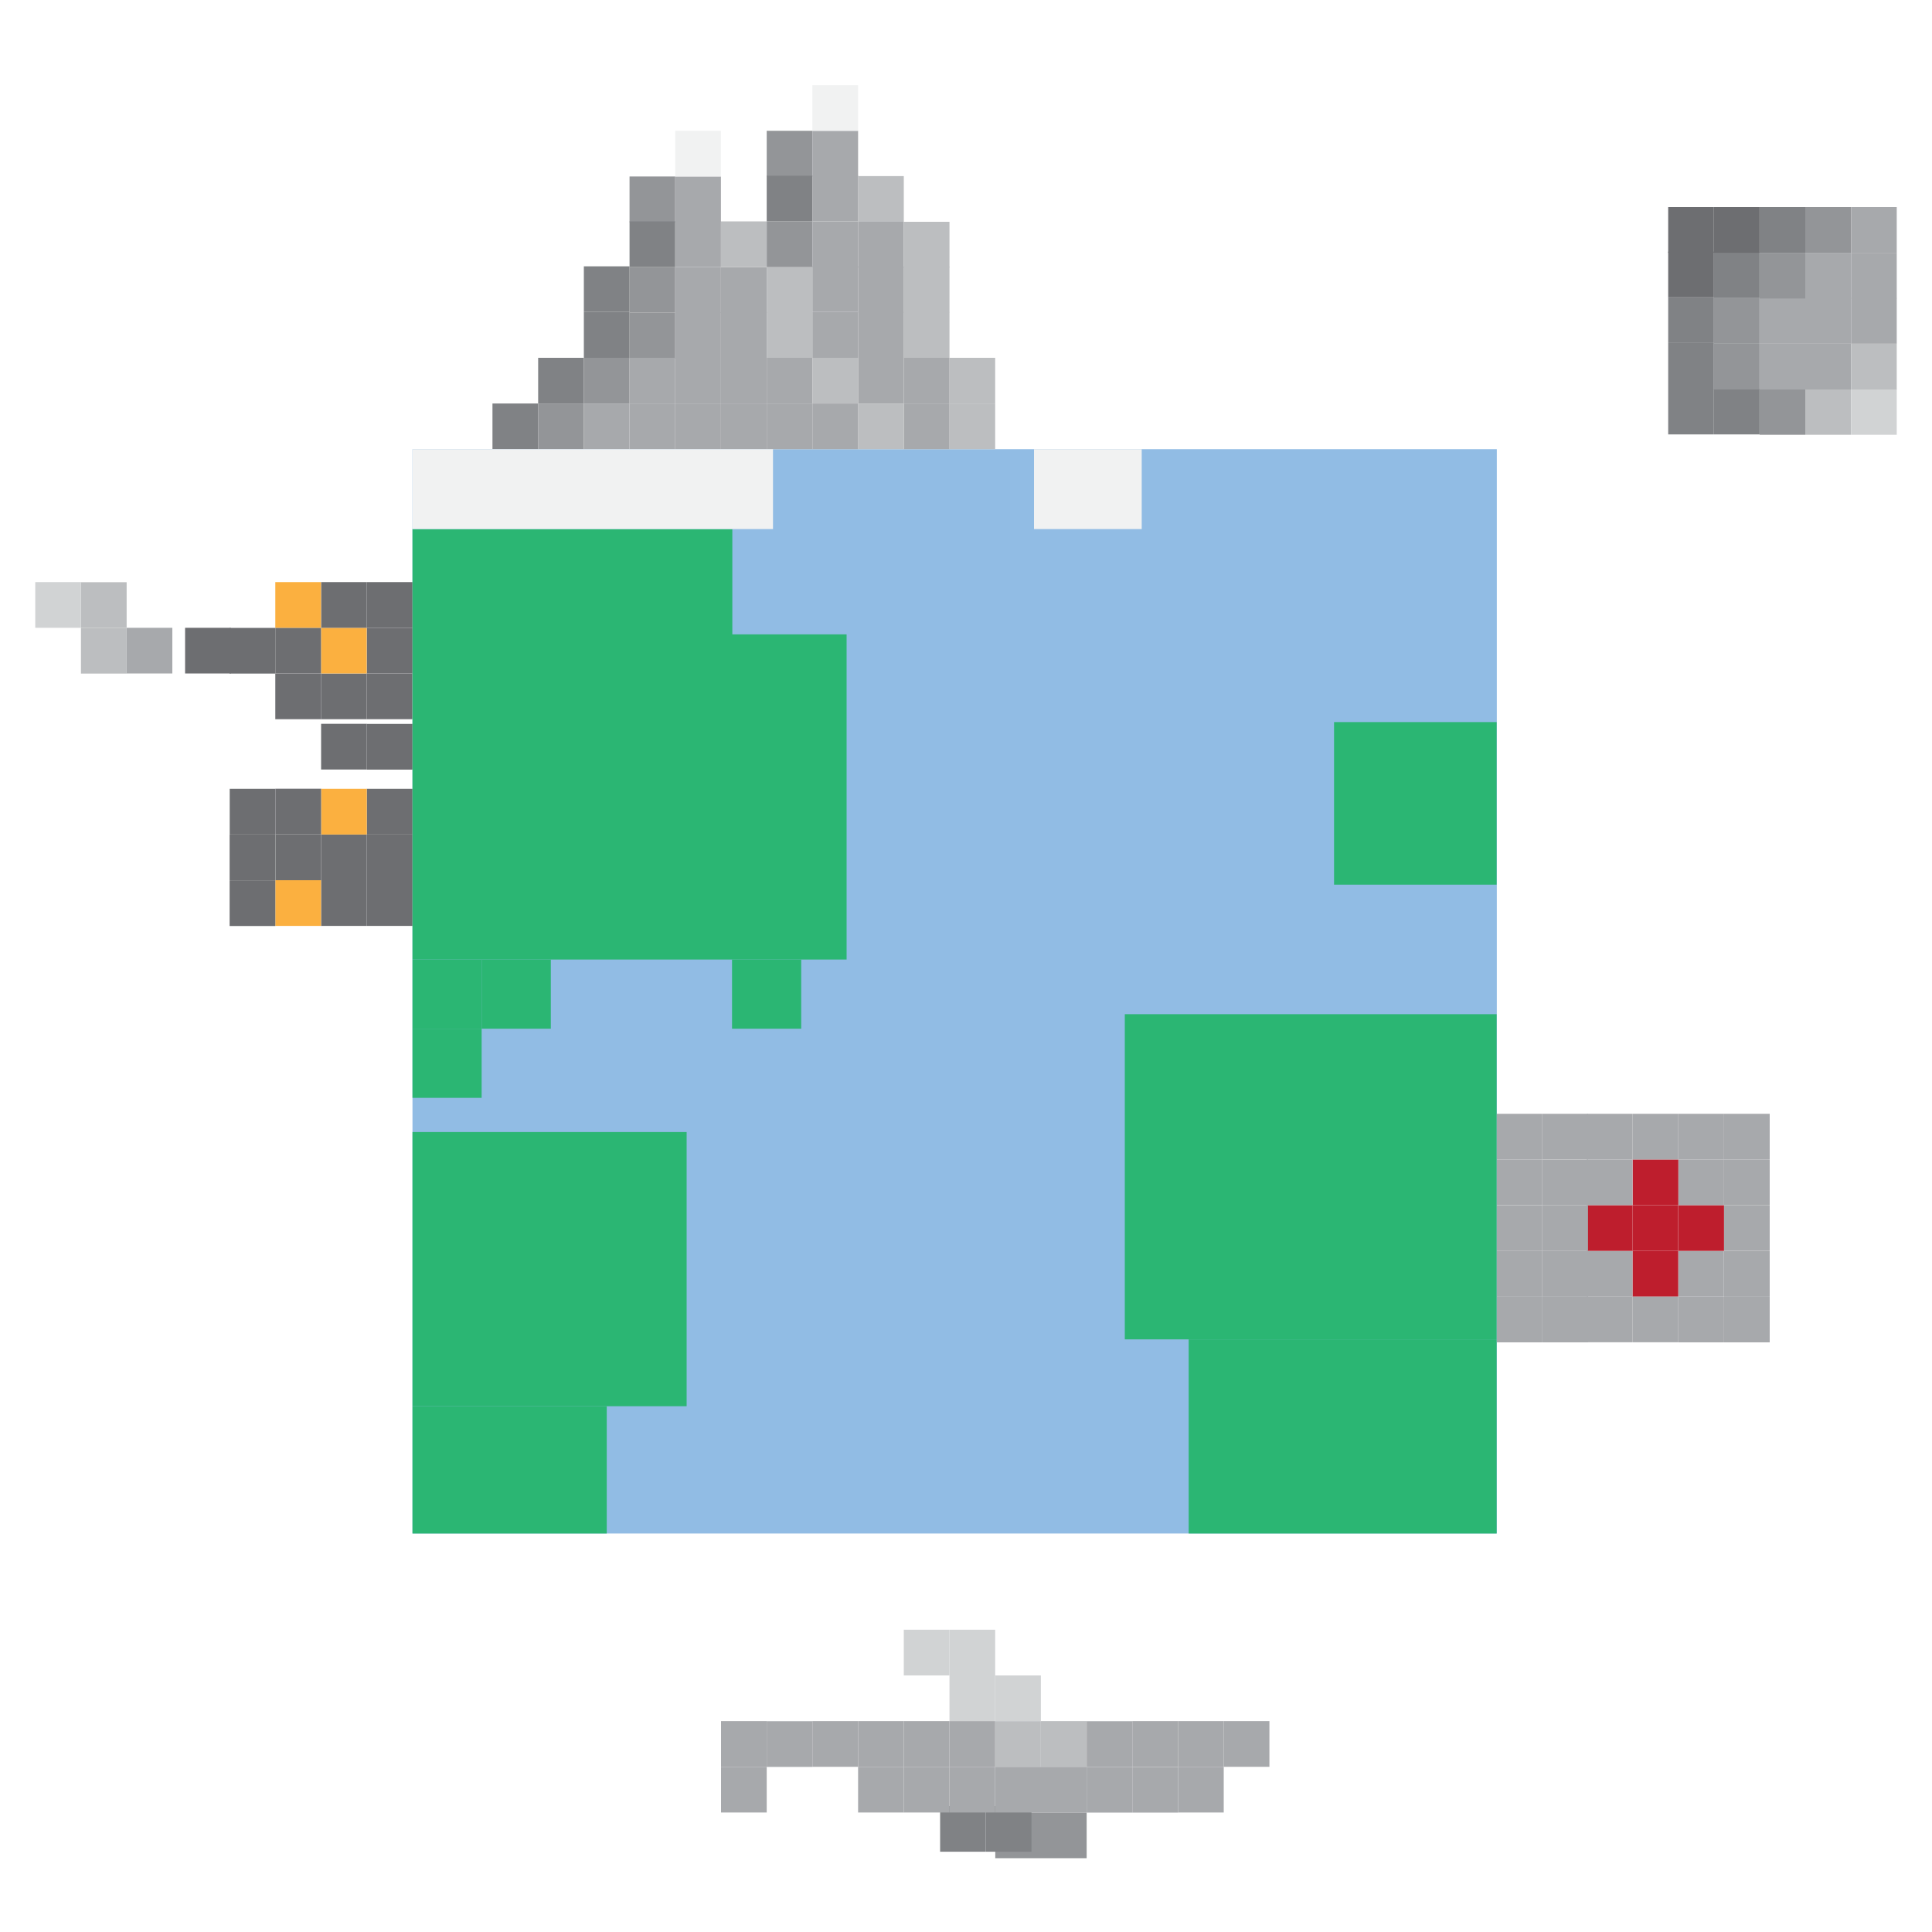
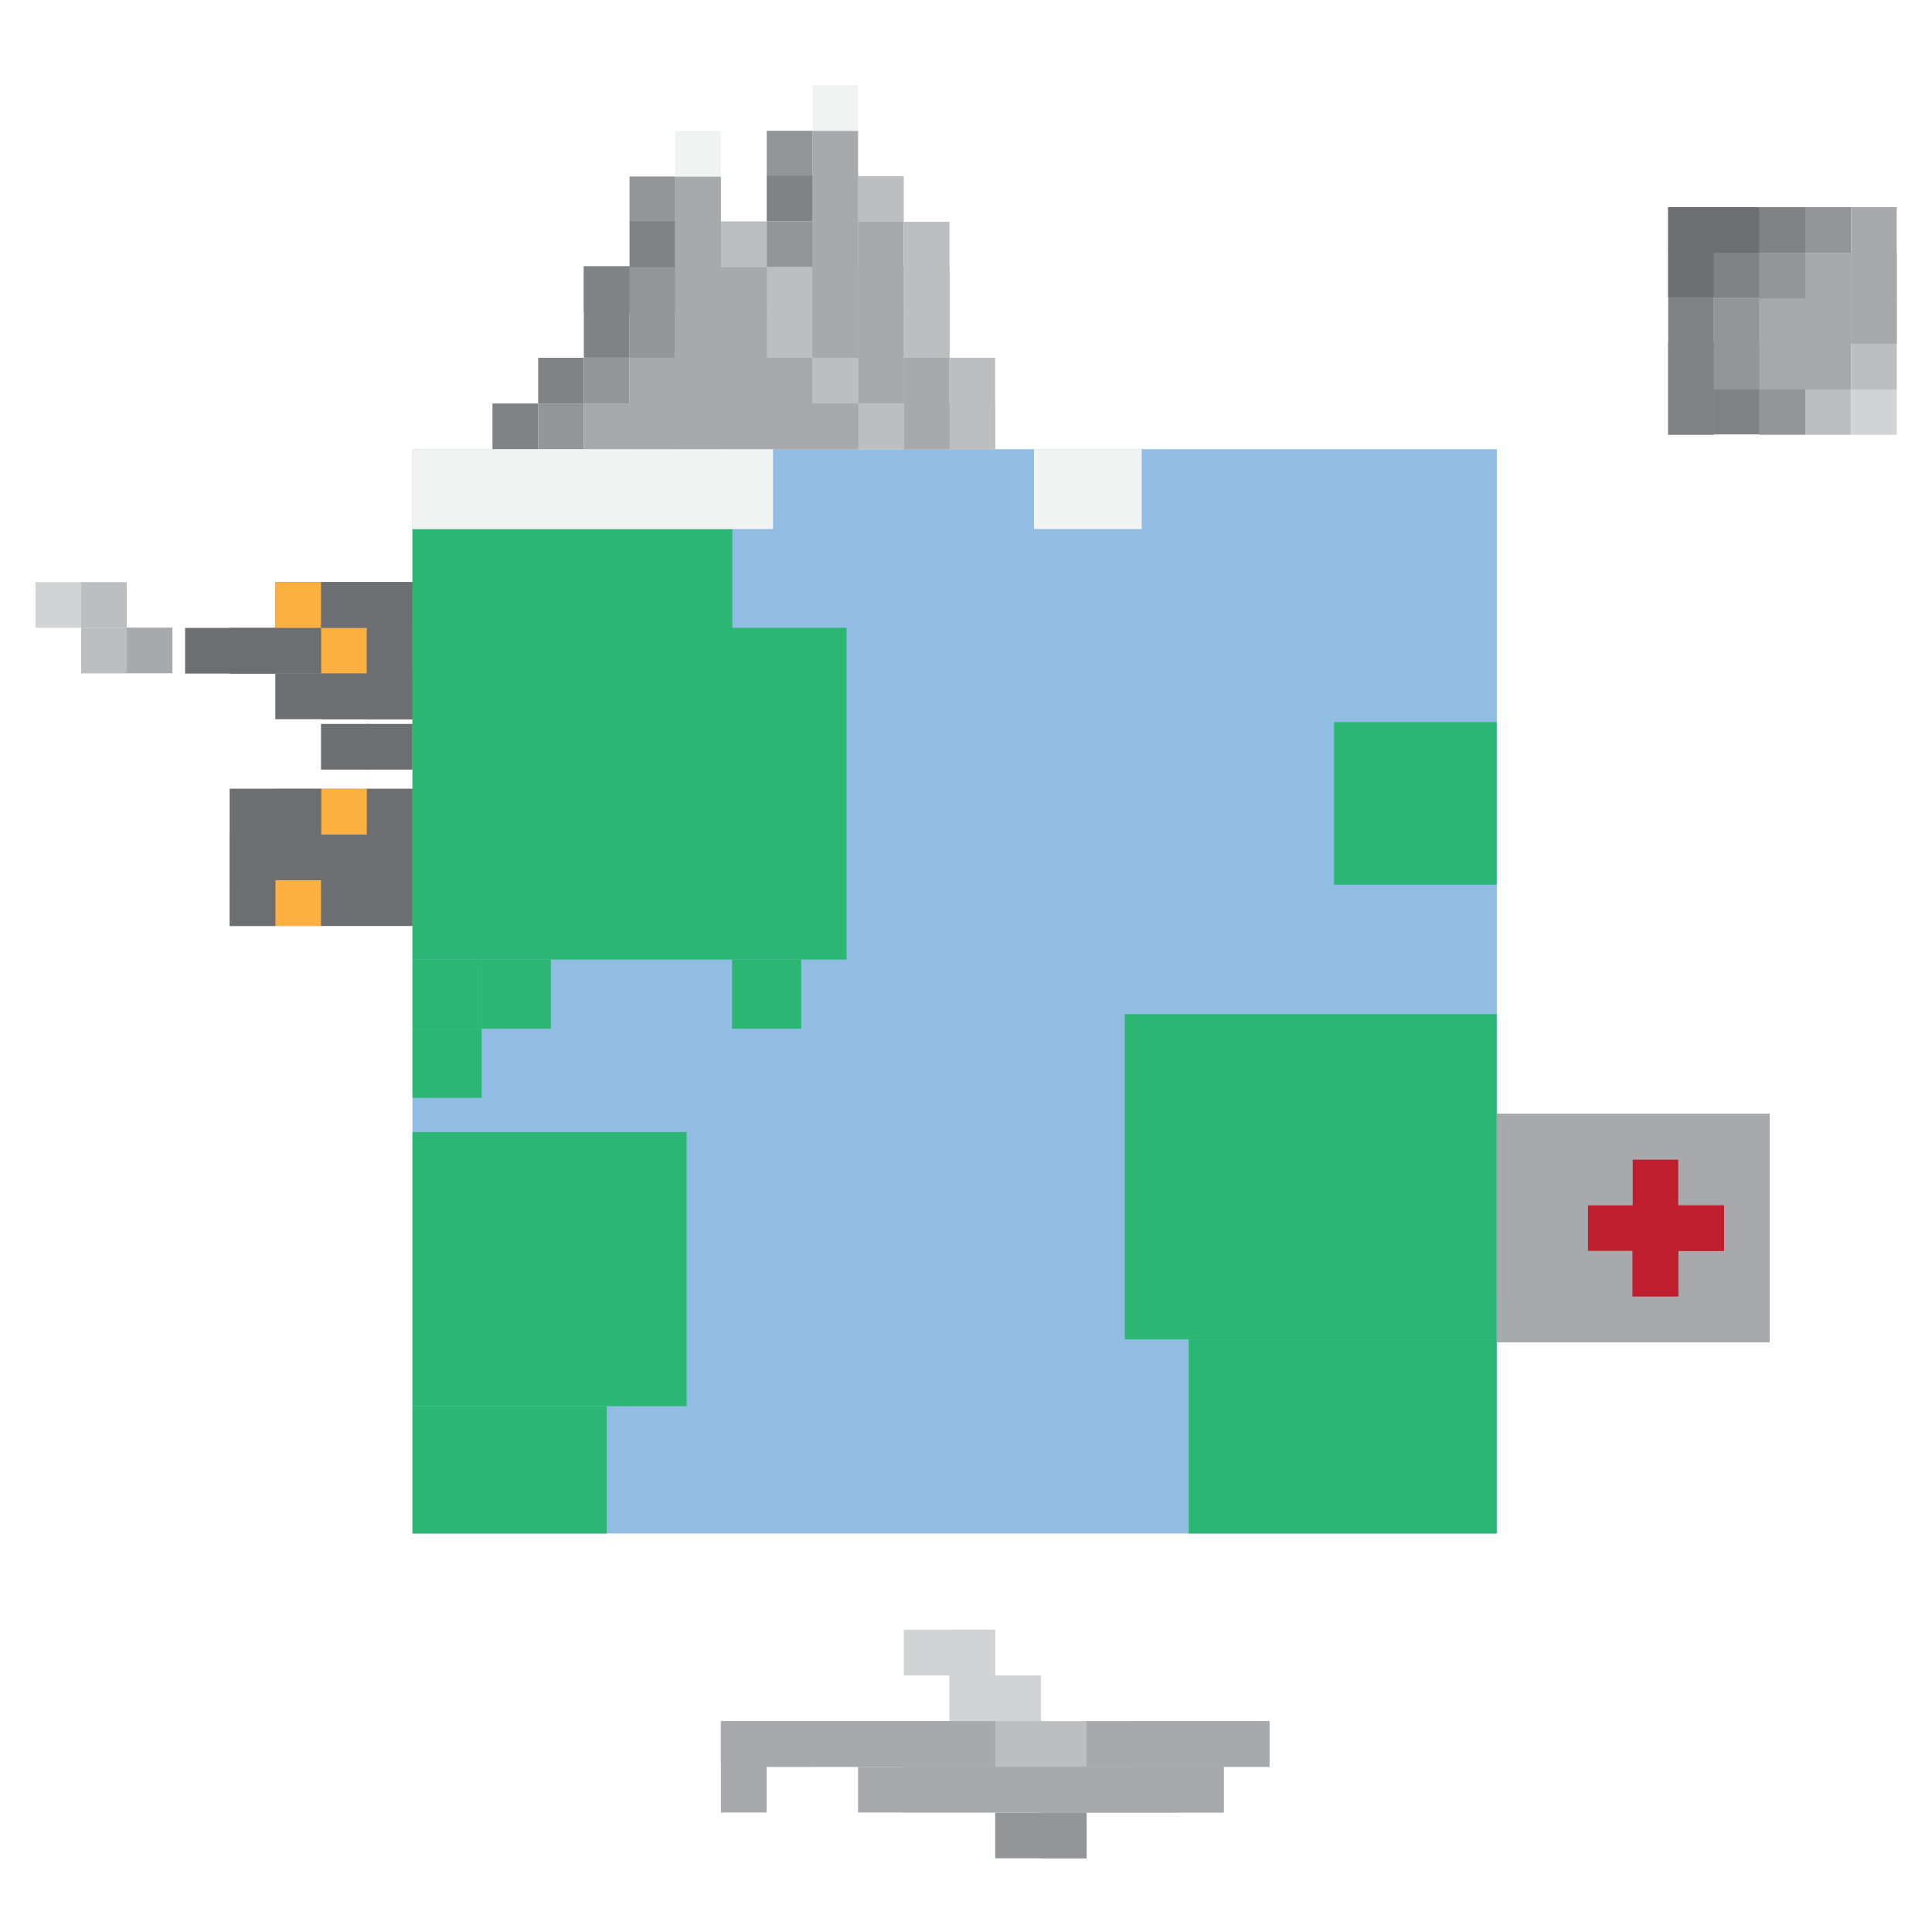
<svg xmlns="http://www.w3.org/2000/svg" id="Layer_4" data-name="Layer 4" viewBox="0 0 200 200">
  <defs>
-     <style>.cls-1{fill:#91bce4;}.cls-2{fill:#808285;}.cls-3{fill:#939598;}.cls-4{fill:#a7a9ac;}.cls-5{fill:#bcbec0;}.cls-6{fill:#6d6e71;}.cls-7{fill:#fbb040;}.cls-8{fill:#be1e2d;}.cls-9{fill:#d1d3d4;}.cls-10{fill:#f1f2f2;}.cls-11{fill:#2bb673;}</style>
+     <style>.cls-1{fill:#6d6e71;}.cls-2{fill:#a7a9ac;}.cls-3{fill:#91bce4;}.cls-4{fill:#808285;}.cls-5{fill:#939598;}.cls-6{fill:#bcbec0;}.cls-7{fill:#fbb040;}.cls-8{fill:#be1e2d;}.cls-9{fill:#d1d3d4;}.cls-10{fill:#f1f2f2;}.cls-11{fill:#2bb673;}</style>
  </defs>
-   <rect class="cls-1" x="42.7" y="46.5" width="112.25" height="112.25" />
-   <rect class="cls-2" x="50.98" y="41.77" width="4.73" height="4.73" />
-   <rect class="cls-2" x="55.71" y="37.04" width="4.73" height="4.73" />
-   <rect class="cls-3" x="60.44" y="37.04" width="4.73" height="4.73" />
-   <rect class="cls-3" x="65.17" y="32.39" width="4.73" height="4.73" />
-   <rect class="cls-3" x="65.17" y="27.65" width="4.73" height="4.73" />
-   <rect class="cls-2" x="60.44" y="32.31" width="4.73" height="4.73" />
-   <rect class="cls-2" x="60.44" y="27.57" width="4.73" height="4.73" />
-   <rect class="cls-3" x="55.71" y="41.77" width="4.73" height="4.73" />
-   <rect class="cls-4" x="60.44" y="41.77" width="4.73" height="4.73" />
-   <rect class="cls-4" x="65.17" y="37.04" width="4.73" height="4.73" />
-   <rect class="cls-4" x="65.17" y="41.77" width="4.73" height="4.73" />
-   <rect class="cls-4" x="69.9" y="37.04" width="4.73" height="4.73" />
-   <rect class="cls-4" x="74.63" y="37.04" width="4.73" height="4.73" />
-   <rect class="cls-4" x="79.37" y="37.04" width="4.73" height="4.73" />
-   <rect class="cls-5" x="79.37" y="32.31" width="4.73" height="4.73" />
-   <rect class="cls-4" x="74.63" y="32.31" width="4.73" height="4.73" />
-   <rect class="cls-4" x="74.63" y="27.65" width="4.73" height="4.73" />
-   <rect class="cls-5" x="74.63" y="22.92" width="4.73" height="4.73" />
-   <rect class="cls-5" x="79.37" y="27.65" width="4.73" height="4.73" />
-   <rect class="cls-5" x="93.56" y="27.61" width="4.73" height="4.73" />
-   <rect class="cls-5" x="93.56" y="32.31" width="4.73" height="4.73" />
-   <rect class="cls-5" x="98.29" y="37.04" width="4.73" height="4.73" />
-   <rect class="cls-5" x="98.29" y="41.77" width="4.73" height="4.73" />
-   <rect class="cls-6" x="37.97" y="91.12" width="4.73" height="4.73" transform="translate(-53.15 133.82) rotate(-90)" />
-   <rect class="cls-6" x="33.24" y="91.12" width="4.73" height="4.73" transform="translate(-57.88 129.09) rotate(-90)" />
-   <rect class="cls-6" x="37.97" y="86.39" width="4.73" height="4.73" transform="translate(-48.42 129.09) rotate(-90)" />
-   <rect class="cls-6" x="33.24" y="86.39" width="4.73" height="4.73" transform="translate(-53.15 124.36) rotate(-90)" />
+   <rect class="cls-1" x="28.56" y="55.59" width="4.73" height="23.54" transform="translate(-36.43 98.29) rotate(-90)" />
+   <rect class="cls-1" x="26.16" y="79.31" width="14.19" height="18.89" transform="translate(-55.5 122.01) rotate(-90)" />
+   <rect class="cls-2" x="157.25" y="113" width="23.66" height="28.26" transform="translate(41.94 296.2) rotate(-90)" />
+   <rect class="cls-3" x="42.7" y="46.5" width="112.25" height="112.25" />
+   <rect class="cls-4" x="50.98" y="41.77" width="4.73" height="4.73" />
+   <rect class="cls-4" x="55.71" y="37.04" width="4.73" height="4.73" />
+   <rect class="cls-5" x="60.44" y="37.04" width="4.73" height="4.73" />
+   <rect class="cls-5" x="65.17" y="27.57" width="4.73" height="9.54" />
+   <rect class="cls-5" x="65.17" y="27.65" width="4.73" height="4.73" />
+   <rect class="cls-4" x="60.44" y="27.57" width="4.73" height="9.46" />
+   <rect class="cls-4" x="60.44" y="27.57" width="4.73" height="4.73" />
+   <rect class="cls-5" x="55.71" y="41.77" width="4.73" height="4.73" />
+   <rect class="cls-2" x="60.44" y="41.77" width="28.39" height="4.73" />
+   <rect class="cls-2" x="65.17" y="37.04" width="18.93" height="4.73" />
+   <rect class="cls-2" x="65.17" y="41.77" width="4.73" height="4.73" />
+   <rect class="cls-2" x="69.9" y="37.04" width="4.73" height="4.73" />
+   <rect class="cls-2" x="74.63" y="37.04" width="4.73" height="4.73" />
+   <rect class="cls-2" x="79.37" y="37.04" width="4.76" height="4.73" />
+   <rect class="cls-6" x="79.37" y="32.31" width="4.73" height="4.73" />
+   <rect class="cls-2" x="74.63" y="32.31" width="4.73" height="4.73" />
+   <rect class="cls-2" x="74.63" y="27.65" width="4.73" height="4.73" />
+   <rect class="cls-6" x="74.63" y="22.92" width="4.73" height="4.73" />
+   <rect class="cls-6" x="79.37" y="27.65" width="4.73" height="4.73" />
+   <rect class="cls-6" x="93.56" y="27.61" width="4.73" height="4.73" />
+   <rect class="cls-6" x="93.56" y="32.31" width="4.73" height="4.73" />
+   <rect class="cls-6" x="98.29" y="37.04" width="4.73" height="9.46" />
+   <rect class="cls-6" x="98.29" y="41.77" width="4.73" height="4.73" />
+   <rect class="cls-1" x="37.97" y="91.12" width="4.73" height="4.73" transform="translate(-53.15 133.82) rotate(-90)" />
+   <rect class="cls-1" x="33.24" y="91.12" width="4.73" height="4.73" transform="translate(-57.88 129.09) rotate(-90)" />
+   <rect class="cls-1" x="37.97" y="86.39" width="4.73" height="4.73" transform="translate(-48.42 129.09) rotate(-90)" />
+   <rect class="cls-1" x="33.24" y="86.39" width="4.73" height="4.73" transform="translate(-53.15 124.36) rotate(-90)" />
  <rect class="cls-7" x="28.51" y="91.12" width="4.73" height="4.73" transform="translate(-62.62 124.36) rotate(-90)" />
-   <rect class="cls-6" x="23.77" y="91.12" width="4.73" height="4.73" transform="translate(-67.35 119.63) rotate(-90)" />
-   <rect class="cls-6" x="28.51" y="86.39" width="4.73" height="4.73" transform="translate(-57.88 119.63) rotate(-90)" />
-   <rect class="cls-6" x="23.77" y="86.39" width="4.73" height="4.73" transform="translate(-62.62 114.89) rotate(-90)" />
-   <rect class="cls-6" x="37.97" y="81.66" width="4.73" height="4.73" transform="translate(-43.69 124.36) rotate(-90)" />
+   <rect class="cls-1" x="23.77" y="91.12" width="4.73" height="4.73" transform="translate(-67.35 119.63) rotate(-90)" />
+   <rect class="cls-1" x="28.51" y="86.39" width="4.73" height="4.73" transform="translate(-57.88 119.63) rotate(-90)" />
+   <rect class="cls-1" x="23.77" y="86.39" width="4.73" height="4.73" transform="translate(-62.62 114.89) rotate(-90)" />
+   <rect class="cls-1" x="37.97" y="81.66" width="4.73" height="4.73" transform="translate(-43.69 124.36) rotate(-90)" />
  <rect class="cls-7" x="33.24" y="81.66" width="4.73" height="4.73" transform="translate(-48.42 119.63) rotate(-90)" />
-   <rect class="cls-6" x="28.51" y="81.66" width="4.73" height="4.73" transform="translate(-53.15 114.89) rotate(-90)" />
-   <rect class="cls-6" x="23.77" y="81.66" width="4.73" height="4.73" transform="translate(-57.88 110.16) rotate(-90)" />
-   <rect class="cls-4" x="178.47" y="129.49" width="4.73" height="4.73" transform="translate(48.98 312.7) rotate(-90)" />
-   <rect class="cls-4" x="173.74" y="129.49" width="4.73" height="4.73" transform="translate(44.24 307.96) rotate(-90)" />
-   <rect class="cls-4" x="178.47" y="124.76" width="4.73" height="4.73" transform="translate(53.71 307.96) rotate(-90)" />
+   <rect class="cls-1" x="28.51" y="81.66" width="4.73" height="4.73" transform="translate(-53.15 114.89) rotate(-90)" />
+   <rect class="cls-1" x="23.77" y="81.66" width="4.73" height="4.73" transform="translate(-57.88 110.16) rotate(-90)" />
+   <rect class="cls-2" x="178.47" y="129.49" width="4.73" height="4.73" transform="translate(48.98 312.7) rotate(-90)" />
+   <rect class="cls-2" x="173.74" y="129.49" width="4.73" height="4.73" transform="translate(44.24 307.96) rotate(-90)" />
+   <rect class="cls-2" x="178.47" y="124.76" width="4.73" height="4.73" transform="translate(53.71 307.96) rotate(-90)" />
  <rect class="cls-8" x="173.74" y="124.76" width="4.73" height="4.73" transform="translate(48.98 303.23) rotate(-90)" />
  <rect class="cls-8" x="169.01" y="129.49" width="4.73" height="4.73" transform="translate(39.51 303.23) rotate(-90)" />
-   <rect class="cls-4" x="164.28" y="129.49" width="4.73" height="4.73" transform="translate(34.78 298.5) rotate(-90)" />
+   <rect class="cls-2" x="164.28" y="129.49" width="4.73" height="4.73" transform="translate(34.78 298.5) rotate(-90)" />
  <rect class="cls-8" x="169.01" y="124.76" width="4.73" height="4.73" transform="translate(44.24 298.5) rotate(-90)" />
-   <rect class="cls-8" x="164.28" y="124.76" width="4.73" height="4.73" transform="translate(39.51 293.77) rotate(-90)" />
-   <rect class="cls-4" x="178.47" y="120.03" width="4.73" height="4.73" transform="translate(58.44 303.23) rotate(-90)" />
-   <rect class="cls-4" x="173.74" y="120.03" width="4.73" height="4.73" transform="translate(53.71 298.5) rotate(-90)" />
-   <rect class="cls-8" x="169.01" y="120.03" width="4.73" height="4.73" transform="translate(48.98 293.77) rotate(-90)" />
-   <rect class="cls-4" x="164.28" y="120.03" width="4.73" height="4.73" transform="translate(44.24 289.04) rotate(-90)" />
-   <rect class="cls-4" x="159.66" y="129.49" width="4.73" height="4.73" transform="translate(30.17 293.89) rotate(-90)" />
-   <rect class="cls-4" x="178.47" y="134.23" width="4.73" height="4.73" transform="translate(44.24 317.43) rotate(-90)" />
-   <rect class="cls-4" x="173.74" y="134.23" width="4.73" height="4.73" transform="translate(39.51 312.7) rotate(-90)" />
-   <rect class="cls-4" x="169.01" y="134.23" width="4.73" height="4.73" transform="translate(34.78 307.96) rotate(-90)" />
-   <rect class="cls-4" x="164.28" y="134.23" width="4.73" height="4.73" transform="translate(30.05 303.23) rotate(-90)" />
-   <rect class="cls-4" x="159.66" y="134.23" width="4.73" height="4.73" transform="translate(25.44 298.62) rotate(-90)" />
-   <rect class="cls-4" x="159.66" y="124.76" width="4.73" height="4.73" transform="translate(34.9 289.16) rotate(-90)" />
-   <rect class="cls-4" x="159.66" y="120.03" width="4.73" height="4.73" transform="translate(39.63 284.43) rotate(-90)" />
-   <rect class="cls-4" x="178.47" y="115.3" width="4.73" height="4.73" transform="translate(63.17 298.5) rotate(-90)" />
-   <rect class="cls-4" x="173.74" y="115.3" width="4.73" height="4.73" transform="translate(58.44 293.77) rotate(-90)" />
-   <rect class="cls-4" x="169.01" y="115.3" width="4.73" height="4.73" transform="translate(53.71 289.04) rotate(-90)" />
-   <rect class="cls-4" x="164.28" y="115.3" width="4.73" height="4.73" transform="translate(48.98 284.31) rotate(-90)" />
-   <rect class="cls-4" x="159.66" y="115.3" width="4.73" height="4.73" transform="translate(44.36 279.69) rotate(-90)" />
-   <rect class="cls-4" x="154.93" y="129.49" width="4.73" height="4.73" transform="translate(25.44 289.16) rotate(-90)" />
-   <rect class="cls-4" x="154.93" y="134.23" width="4.73" height="4.73" transform="translate(20.71 293.89) rotate(-90)" />
-   <rect class="cls-4" x="121.95" y="182.9" width="4.73" height="4.73" transform="translate(309.58 60.95) rotate(90)" />
-   <rect class="cls-4" x="117.22" y="182.9" width="4.73" height="4.73" transform="translate(304.85 65.69) rotate(90)" />
-   <rect class="cls-4" x="117.22" y="178.17" width="4.73" height="4.73" transform="translate(300.12 60.95) rotate(90)" />
-   <rect class="cls-4" x="121.95" y="178.17" width="4.73" height="4.73" transform="translate(304.85 56.22) rotate(90)" />
-   <rect class="cls-4" x="126.68" y="178.17" width="4.73" height="4.73" transform="translate(309.58 51.49) rotate(90)" />
-   <rect class="cls-4" x="112.49" y="178.17" width="4.73" height="4.73" transform="translate(295.39 65.69) rotate(90)" />
-   <rect class="cls-5" x="107.75" y="178.17" width="4.73" height="4.73" transform="translate(290.66 70.42) rotate(90)" />
-   <rect class="cls-4" x="112.49" y="182.9" width="4.73" height="4.73" transform="translate(300.12 70.42) rotate(90)" />
-   <rect class="cls-3" x="107.75" y="187.63" width="4.73" height="4.73" transform="translate(300.12 79.88) rotate(90)" />
-   <rect class="cls-3" x="103.02" y="187.63" width="4.73" height="4.73" transform="translate(295.39 84.61) rotate(90)" />
-   <rect class="cls-2" x="102.05" y="186.96" width="4.73" height="4.73" transform="translate(293.74 84.91) rotate(90)" />
-   <rect class="cls-2" x="97.32" y="186.96" width="4.73" height="4.73" transform="translate(289.01 89.64) rotate(90)" />
-   <rect class="cls-5" x="103.02" y="178.17" width="4.73" height="4.73" transform="translate(285.92 75.15) rotate(90)" />
-   <rect class="cls-9" x="103.02" y="173.44" width="4.73" height="4.73" transform="translate(281.19 70.42) rotate(90)" />
+   <rect class="cls-8" x="169.01" y="120.03" width="4.73" height="14.19" transform="translate(44.24 298.5) rotate(-90)" />
+   <rect class="cls-2" x="178.47" y="120.03" width="4.73" height="4.73" transform="translate(58.44 303.23) rotate(-90)" />
+   <rect class="cls-2" x="173.74" y="120.03" width="4.73" height="4.73" transform="translate(53.71 298.5) rotate(-90)" />
+   <rect class="cls-8" x="164.28" y="124.76" width="14.19" height="4.73" transform="translate(44.24 298.5) rotate(-90)" />
+   <rect class="cls-2" x="164.28" y="120.03" width="4.73" height="4.73" transform="translate(44.24 289.04) rotate(-90)" />
+   <rect class="cls-2" x="159.66" y="129.49" width="4.73" height="4.73" transform="translate(30.17 293.89) rotate(-90)" />
+   <rect class="cls-2" x="178.47" y="134.23" width="4.73" height="4.73" transform="translate(44.24 317.43) rotate(-90)" />
+   <rect class="cls-2" x="173.74" y="134.23" width="4.73" height="4.73" transform="translate(39.51 312.7) rotate(-90)" />
+   <rect class="cls-2" x="169.01" y="134.23" width="4.73" height="4.73" transform="translate(34.78 307.96) rotate(-90)" />
+   <rect class="cls-2" x="164.28" y="134.23" width="4.73" height="4.73" transform="translate(30.05 303.23) rotate(-90)" />
+   <rect class="cls-2" x="159.66" y="134.23" width="4.73" height="4.73" transform="translate(25.44 298.62) rotate(-90)" />
+   <rect class="cls-2" x="159.66" y="124.76" width="4.73" height="4.73" transform="translate(34.9 289.16) rotate(-90)" />
+   <rect class="cls-2" x="159.66" y="120.03" width="4.73" height="4.73" transform="translate(39.63 284.43) rotate(-90)" />
+   <rect class="cls-2" x="178.47" y="115.3" width="4.73" height="4.73" transform="translate(63.17 298.5) rotate(-90)" />
+   <rect class="cls-2" x="173.74" y="115.3" width="4.73" height="4.73" transform="translate(58.44 293.77) rotate(-90)" />
+   <rect class="cls-2" x="169.01" y="115.3" width="4.73" height="4.73" transform="translate(53.71 289.04) rotate(-90)" />
+   <rect class="cls-2" x="164.28" y="115.3" width="4.73" height="4.73" transform="translate(48.98 284.31) rotate(-90)" />
+   <rect class="cls-2" x="159.66" y="115.3" width="4.73" height="4.73" transform="translate(44.36 279.69) rotate(-90)" />
+   <rect class="cls-2" x="154.93" y="129.49" width="4.73" height="4.73" transform="translate(25.44 289.16) rotate(-90)" />
+   <rect class="cls-2" x="154.93" y="134.23" width="4.73" height="4.73" transform="translate(20.71 293.89) rotate(-90)" />
+   <rect class="cls-2" x="121.95" y="182.9" width="4.73" height="4.73" transform="translate(309.58 60.95) rotate(90)" />
+   <rect class="cls-2" x="117.22" y="182.9" width="4.73" height="4.73" transform="translate(304.85 65.69) rotate(90)" />
+   <rect class="cls-2" x="117.22" y="178.17" width="4.73" height="4.73" transform="translate(300.12 60.95) rotate(90)" />
+   <rect class="cls-2" x="121.95" y="178.17" width="4.73" height="4.73" transform="translate(304.85 56.22) rotate(90)" />
+   <rect class="cls-2" x="126.68" y="178.17" width="4.73" height="4.73" transform="translate(309.58 51.49) rotate(90)" />
+   <rect class="cls-2" x="119.58" y="171.07" width="4.73" height="18.93" transform="translate(302.48 58.59) rotate(90)" />
+   <rect class="cls-6" x="105.39" y="175.81" width="4.73" height="9.46" transform="translate(288.29 72.78) rotate(90)" />
+   <rect class="cls-2" x="112.49" y="182.9" width="4.73" height="4.73" transform="translate(300.12 70.42) rotate(90)" />
+   <rect class="cls-5" x="107.75" y="187.63" width="4.73" height="4.73" transform="translate(300.12 79.88) rotate(90)" />
+   <rect class="cls-5" x="105.39" y="185.27" width="4.73" height="9.46" transform="translate(297.75 82.25) rotate(90)" />
+   <rect class="cls-6" x="103.02" y="178.17" width="4.73" height="4.73" transform="translate(285.92 75.15) rotate(90)" />
+   <rect class="cls-9" x="100.66" y="171.07" width="4.73" height="9.46" transform="translate(278.83 72.78) rotate(90)" />
  <rect class="cls-9" x="98.29" y="173.44" width="4.73" height="4.73" transform="translate(276.46 75.15) rotate(90)" />
  <rect class="cls-9" x="98.29" y="168.71" width="4.73" height="4.73" transform="translate(271.73 70.42) rotate(90)" />
-   <rect class="cls-9" x="93.56" y="168.71" width="4.73" height="4.73" transform="translate(267 75.15) rotate(90)" />
-   <rect class="cls-4" x="107.75" y="182.9" width="4.73" height="4.73" transform="translate(295.39 75.15) rotate(90)" />
-   <rect class="cls-4" x="103.02" y="182.9" width="4.73" height="4.73" transform="translate(290.66 79.88) rotate(90)" />
-   <rect class="cls-4" x="98.29" y="182.9" width="4.73" height="4.73" transform="translate(285.92 84.61) rotate(90)" />
-   <rect class="cls-4" x="93.56" y="178.17" width="4.73" height="4.73" transform="translate(276.46 84.61) rotate(90)" />
-   <rect class="cls-4" x="98.29" y="178.17" width="4.73" height="4.73" transform="translate(281.19 79.88) rotate(90)" />
-   <rect class="cls-4" x="93.56" y="182.9" width="4.73" height="4.73" transform="translate(281.19 89.34) rotate(90)" />
-   <rect class="cls-4" x="88.83" y="178.17" width="4.73" height="4.73" transform="translate(271.73 89.34) rotate(90)" />
-   <rect class="cls-4" x="88.83" y="182.9" width="4.73" height="4.73" transform="translate(276.46 94.07) rotate(90)" />
-   <rect class="cls-4" x="84.1" y="178.17" width="4.73" height="4.73" transform="translate(267 94.07) rotate(90)" />
-   <rect class="cls-4" x="79.37" y="178.17" width="4.73" height="4.73" transform="translate(262.27 98.81) rotate(90)" />
-   <rect class="cls-4" x="74.63" y="178.17" width="4.73" height="4.73" transform="translate(257.54 103.54) rotate(90)" />
-   <rect class="cls-4" x="74.63" y="182.9" width="4.73" height="4.73" transform="translate(262.27 108.27) rotate(90)" />
-   <rect class="cls-4" x="154.93" y="124.76" width="4.73" height="4.73" transform="translate(30.17 284.43) rotate(-90)" />
-   <rect class="cls-4" x="154.93" y="120.03" width="4.73" height="4.73" transform="translate(34.9 279.69) rotate(-90)" />
-   <rect class="cls-4" x="154.93" y="115.3" width="4.73" height="4.73" transform="translate(39.63 274.96) rotate(-90)" />
-   <rect class="cls-6" x="37.97" y="69.72" width="4.73" height="4.73" transform="translate(-31.76 112.42) rotate(-90)" />
-   <rect class="cls-6" x="33.24" y="69.72" width="4.73" height="4.73" transform="translate(-36.49 107.69) rotate(-90)" />
-   <rect class="cls-6" x="37.97" y="74.94" width="4.73" height="4.73" transform="translate(-36.97 117.64) rotate(-90)" />
-   <rect class="cls-6" x="33.24" y="74.94" width="4.73" height="4.73" transform="translate(-41.7 112.9) rotate(-90)" />
-   <rect class="cls-6" x="37.97" y="64.99" width="4.73" height="4.73" transform="translate(-27.02 107.69) rotate(-90)" />
+   <rect class="cls-9" x="95.93" y="166.34" width="4.73" height="9.46" transform="translate(269.36 72.78) rotate(90)" />
+   <rect class="cls-2" x="107.75" y="182.9" width="4.73" height="4.73" transform="translate(295.39 75.15) rotate(90)" />
+   <rect class="cls-2" x="103.02" y="182.9" width="4.73" height="4.73" transform="translate(290.66 79.88) rotate(90)" />
+   <rect class="cls-2" x="98.29" y="182.9" width="4.73" height="4.73" transform="translate(285.92 84.61) rotate(90)" />
+   <rect class="cls-2" x="93.56" y="178.17" width="4.73" height="4.73" transform="translate(276.46 84.61) rotate(90)" />
+   <rect class="cls-2" x="98.29" y="178.17" width="4.73" height="4.73" transform="translate(281.19 79.88) rotate(90)" />
+   <rect class="cls-2" x="93.56" y="182.9" width="4.73" height="4.73" transform="translate(281.19 89.34) rotate(90)" />
+   <rect class="cls-2" x="88.83" y="178.17" width="4.73" height="4.73" transform="translate(271.73 89.34) rotate(90)" />
+   <rect class="cls-2" x="105.39" y="166.34" width="4.73" height="37.85" transform="translate(293.02 77.51) rotate(90)" />
+   <rect class="cls-2" x="84.1" y="178.17" width="4.73" height="4.73" transform="translate(267 94.07) rotate(90)" />
+   <rect class="cls-2" x="79.37" y="178.17" width="4.73" height="4.73" transform="translate(262.27 98.81) rotate(90)" />
+   <rect class="cls-2" x="86.46" y="166.34" width="4.73" height="28.39" transform="translate(269.36 91.71) rotate(90)" />
+   <rect class="cls-2" x="72.27" y="180.54" width="9.46" height="4.73" transform="translate(259.9 105.9) rotate(90)" />
+   <rect class="cls-2" x="154.93" y="124.76" width="4.73" height="4.73" transform="translate(30.17 284.43) rotate(-90)" />
+   <rect class="cls-2" x="154.93" y="120.03" width="4.73" height="4.73" transform="translate(34.9 279.69) rotate(-90)" />
+   <rect class="cls-2" x="154.93" y="115.3" width="4.73" height="4.73" transform="translate(39.63 274.96) rotate(-90)" />
+   <rect class="cls-1" x="37.97" y="69.72" width="4.73" height="4.73" transform="translate(-31.76 112.42) rotate(-90)" />
+   <rect class="cls-1" x="33.24" y="69.72" width="4.73" height="4.73" transform="translate(-36.49 107.69) rotate(-90)" />
+   <rect class="cls-1" x="37.97" y="74.94" width="4.73" height="4.73" transform="translate(-36.97 117.64) rotate(-90)" />
+   <rect class="cls-1" x="33.34" y="74.83" width="4.73" height="4.94" transform="translate(-41.6 113.01) rotate(-90)" />
+   <rect class="cls-1" x="33.24" y="64.99" width="14.19" height="4.73" transform="translate(-27.02 107.69) rotate(-90)" />
  <rect class="cls-7" x="33.24" y="64.99" width="4.73" height="4.73" transform="translate(-31.76 102.96) rotate(-90)" />
-   <rect class="cls-6" x="28.51" y="69.72" width="4.73" height="4.73" transform="translate(-41.22 102.96) rotate(-90)" />
-   <rect class="cls-6" x="28.51" y="64.99" width="4.73" height="4.73" transform="translate(-36.49 98.23) rotate(-90)" />
-   <rect class="cls-6" x="23.77" y="64.99" width="4.73" height="4.73" transform="translate(-41.22 93.5) rotate(-90)" />
-   <rect class="cls-6" x="19.16" y="64.99" width="4.73" height="4.73" transform="translate(-45.83 88.88) rotate(-90)" />
-   <rect class="cls-4" x="13.12" y="64.99" width="4.73" height="4.73" transform="translate(-51.88 82.84) rotate(-90)" />
-   <rect class="cls-5" x="8.38" y="64.99" width="4.73" height="4.73" transform="translate(-56.61 78.11) rotate(-90)" />
-   <rect class="cls-5" x="8.38" y="60.26" width="4.73" height="4.73" transform="translate(-51.88 73.38) rotate(-90)" />
-   <rect class="cls-9" x="3.65" y="60.26" width="4.73" height="4.73" transform="translate(-56.61 68.64) rotate(-90)" />
-   <rect class="cls-6" x="37.97" y="60.26" width="4.73" height="4.73" transform="translate(-22.29 102.96) rotate(-90)" />
-   <rect class="cls-6" x="33.24" y="60.26" width="4.73" height="4.73" transform="translate(-27.02 98.23) rotate(-90)" />
+   <rect class="cls-1" x="33.24" y="64.99" width="4.73" height="14.19" transform="translate(-36.49 107.69) rotate(-90)" />
+   <rect class="cls-1" x="28.51" y="64.99" width="4.73" height="4.73" transform="translate(-36.49 98.23) rotate(-90)" />
+   <rect class="cls-1" x="23.77" y="64.99" width="4.73" height="4.73" transform="translate(-41.22 93.5) rotate(-90)" />
+   <rect class="cls-2" x="13.12" y="64.98" width="4.73" height="4.73" transform="translate(-51.86 82.82) rotate(-90)" />
+   <rect class="cls-6" x="8.39" y="64.98" width="4.73" height="4.73" transform="translate(-56.58 78.1) rotate(-90)" />
+   <rect class="cls-6" x="8.39" y="60.26" width="4.73" height="4.73" transform="translate(-51.87 73.38) rotate(-90)" />
+   <rect class="cls-9" x="3.67" y="60.26" width="4.73" height="4.73" transform="translate(-56.59 68.66) rotate(-90)" />
+   <rect class="cls-1" x="33.24" y="55.53" width="4.73" height="14.19" transform="translate(-27.02 98.23) rotate(-90)" />
+   <rect class="cls-1" x="33.24" y="60.26" width="4.73" height="4.73" transform="translate(-27.02 98.23) rotate(-90)" />
  <rect class="cls-7" x="28.51" y="60.26" width="4.73" height="4.73" transform="translate(-31.76 93.5) rotate(-90)" />
-   <rect class="cls-4" x="88.83" y="27.61" width="4.73" height="4.73" />
-   <rect class="cls-4" x="88.83" y="37.04" width="4.73" height="4.73" />
-   <rect class="cls-4" x="88.83" y="32.31" width="4.73" height="4.73" />
-   <rect class="cls-4" x="93.56" y="37.04" width="4.73" height="4.73" />
-   <rect class="cls-4" x="93.56" y="41.77" width="4.73" height="4.73" />
-   <rect class="cls-4" x="88.83" y="22.96" width="4.73" height="4.73" />
-   <rect class="cls-5" x="88.83" y="18.23" width="4.73" height="4.73" />
-   <rect class="cls-5" x="93.56" y="22.96" width="4.73" height="4.73" />
-   <rect class="cls-5" x="84.1" y="37.04" width="4.73" height="4.73" />
-   <rect class="cls-5" x="88.83" y="41.77" width="4.73" height="4.73" />
-   <rect class="cls-4" x="69.9" y="32.31" width="4.73" height="4.73" />
-   <rect class="cls-4" x="69.9" y="27.65" width="4.73" height="4.73" />
-   <rect class="cls-3" x="65.17" y="18.27" width="4.73" height="4.73" />
-   <rect class="cls-4" x="69.9" y="18.27" width="4.73" height="4.73" />
+   <rect class="cls-2" x="88.83" y="27.61" width="4.73" height="4.73" />
+   <rect class="cls-2" x="88.83" y="37.04" width="4.73" height="4.73" />
+   <rect class="cls-2" x="88.83" y="32.31" width="4.73" height="4.73" />
+   <rect class="cls-2" x="93.56" y="37.04" width="4.73" height="9.46" />
+   <rect class="cls-2" x="93.56" y="41.77" width="4.73" height="4.73" />
+   <rect class="cls-2" x="88.83" y="22.96" width="4.73" height="18.81" />
+   <rect class="cls-6" x="88.83" y="18.23" width="4.73" height="4.73" />
+   <rect class="cls-6" x="93.56" y="22.96" width="4.73" height="14.08" />
+   <rect class="cls-6" x="84.1" y="37.04" width="4.73" height="4.73" />
+   <rect class="cls-6" x="88.83" y="41.77" width="4.73" height="4.73" />
+   <rect class="cls-2" x="69.9" y="32.31" width="9.5" height="4.73" />
+   <rect class="cls-2" x="69.9" y="27.65" width="9.5" height="4.73" />
+   <rect class="cls-5" x="65.17" y="18.27" width="4.73" height="4.73" />
+   <rect class="cls-2" x="69.9" y="18.27" width="4.73" height="28.23" />
  <rect class="cls-10" x="69.9" y="13.54" width="4.73" height="4.73" />
-   <rect class="cls-2" x="65.17" y="22.92" width="4.73" height="4.73" />
-   <rect class="cls-6" x="172.69" y="21.44" width="4.73" height="4.73" />
-   <rect class="cls-2" x="172.69" y="35.51" width="4.73" height="4.73" />
-   <rect class="cls-2" x="172.69" y="40.24" width="4.73" height="4.73" />
-   <rect class="cls-2" x="177.42" y="40.24" width="4.73" height="4.73" />
-   <rect class="cls-3" x="177.42" y="30.86" width="4.73" height="4.73" />
-   <rect class="cls-3" x="177.42" y="35.59" width="4.73" height="4.73" />
-   <rect class="cls-2" x="177.42" y="26.13" width="4.73" height="4.73" />
-   <rect class="cls-2" x="172.69" y="30.78" width="4.73" height="4.73" />
-   <rect class="cls-6" x="172.69" y="26.05" width="4.73" height="4.73" />
-   <rect class="cls-4" x="182.15" y="30.86" width="4.73" height="4.73" />
-   <rect class="cls-3" x="182.15" y="26.17" width="4.73" height="4.73" />
-   <rect class="cls-3" x="182.15" y="40.28" width="4.73" height="4.73" />
-   <rect class="cls-4" x="182.15" y="35.59" width="4.73" height="4.73" />
-   <rect class="cls-2" x="182.15" y="21.44" width="4.73" height="4.73" />
-   <rect class="cls-4" x="186.88" y="30.86" width="4.73" height="4.73" />
-   <rect class="cls-4" x="186.88" y="26.17" width="4.73" height="4.73" />
-   <rect class="cls-5" x="186.88" y="40.28" width="4.73" height="4.73" />
-   <rect class="cls-4" x="186.88" y="35.59" width="4.73" height="4.73" />
-   <rect class="cls-3" x="186.88" y="21.44" width="4.73" height="4.73" />
-   <rect class="cls-4" x="191.62" y="30.86" width="4.73" height="4.73" />
-   <rect class="cls-4" x="191.62" y="26.17" width="4.73" height="4.73" />
+   <rect class="cls-4" x="65.17" y="22.92" width="4.73" height="4.73" />
+   <rect class="cls-1" x="172.69" y="21.44" width="4.73" height="9.34" />
+   <rect class="cls-4" x="172.69" y="35.51" width="4.73" height="4.73" />
+   <rect class="cls-4" x="172.69" y="40.24" width="4.73" height="4.73" />
+   <rect class="cls-4" x="177.42" y="40.24" width="4.73" height="4.73" />
+   <rect class="cls-5" x="177.42" y="30.86" width="4.73" height="9.46" />
+   <rect class="cls-5" x="177.42" y="35.59" width="4.73" height="4.73" />
+   <rect class="cls-4" x="177.42" y="26.13" width="4.73" height="4.73" />
+   <rect class="cls-4" x="172.69" y="30.78" width="4.73" height="14.23" />
+   <rect class="cls-1" x="172.69" y="26.05" width="4.73" height="4.73" />
+   <rect class="cls-2" x="182.15" y="30.86" width="4.73" height="9.46" />
+   <rect class="cls-5" x="182.15" y="26.17" width="4.73" height="4.73" />
+   <rect class="cls-5" x="182.15" y="40.28" width="4.73" height="4.73" />
+   <rect class="cls-2" x="182.15" y="35.59" width="4.73" height="4.73" />
+   <rect class="cls-4" x="182.15" y="21.44" width="4.73" height="4.73" />
+   <rect class="cls-2" x="186.88" y="30.86" width="4.73" height="4.73" />
+   <rect class="cls-2" x="186.88" y="26.17" width="4.73" height="14.15" />
+   <rect class="cls-6" x="186.88" y="40.28" width="4.73" height="4.73" />
+   <rect class="cls-2" x="186.88" y="35.59" width="4.73" height="4.73" />
+   <rect class="cls-5" x="186.88" y="21.44" width="4.73" height="4.73" />
+   <rect class="cls-2" x="191.62" y="30.86" width="4.73" height="4.73" />
+   <rect class="cls-2" x="191.62" y="26.17" width="4.73" height="4.73" />
  <rect class="cls-9" x="191.62" y="40.28" width="4.73" height="4.73" />
-   <rect class="cls-5" x="191.62" y="35.59" width="4.73" height="4.73" />
-   <rect class="cls-4" x="191.62" y="21.44" width="4.73" height="4.73" />
-   <rect class="cls-6" x="177.42" y="21.44" width="4.73" height="4.73" />
-   <rect class="cls-4" x="69.9" y="22.92" width="4.73" height="4.73" />
-   <rect class="cls-3" x="79.37" y="22.92" width="4.73" height="4.73" />
-   <rect class="cls-4" x="74.63" y="37.04" width="4.73" height="4.73" />
-   <rect class="cls-4" x="84.1" y="22.92" width="4.73" height="4.73" />
-   <rect class="cls-4" x="84.1" y="27.57" width="4.73" height="4.73" />
-   <rect class="cls-4" x="84.1" y="32.31" width="4.73" height="4.73" />
-   <rect class="cls-3" x="79.37" y="13.54" width="4.73" height="4.73" />
-   <rect class="cls-4" x="84.1" y="13.54" width="4.73" height="4.73" />
+   <rect class="cls-6" x="191.62" y="35.59" width="4.73" height="4.73" />
+   <rect class="cls-2" x="191.62" y="21.44" width="4.73" height="14.15" />
+   <rect class="cls-1" x="172.69" y="21.44" width="9.46" height="4.73" />
+   <rect class="cls-2" x="69.9" y="22.92" width="4.73" height="4.73" />
+   <rect class="cls-5" x="79.37" y="22.92" width="4.73" height="4.73" />
+   <rect class="cls-2" x="74.63" y="37.04" width="4.73" height="4.73" />
+   <rect class="cls-2" x="84.1" y="22.92" width="4.73" height="4.73" />
+   <rect class="cls-2" x="84.1" y="27.57" width="4.73" height="4.73" />
+   <rect class="cls-2" x="84.1" y="32.31" width="4.73" height="4.73" />
+   <rect class="cls-5" x="79.37" y="13.54" width="4.73" height="4.73" />
+   <rect class="cls-2" x="84.1" y="13.54" width="4.73" height="23.5" />
  <rect class="cls-10" x="84.1" y="8.81" width="4.73" height="4.73" />
-   <rect class="cls-2" x="79.37" y="18.19" width="4.73" height="4.73" />
-   <rect class="cls-4" x="84.1" y="18.19" width="4.73" height="4.73" />
-   <rect class="cls-4" x="69.9" y="41.77" width="4.73" height="4.73" />
-   <rect class="cls-4" x="74.63" y="41.77" width="4.73" height="4.73" />
-   <rect class="cls-4" x="79.37" y="41.77" width="4.73" height="4.73" />
-   <rect class="cls-4" x="84.1" y="41.77" width="4.73" height="4.73" />
-   <rect class="cls-11" x="42.7" y="65.67" width="44.94" height="33.66" />
+   <rect class="cls-4" x="79.37" y="18.19" width="4.73" height="4.73" />
+   <rect class="cls-2" x="84.1" y="18.19" width="4.73" height="4.73" />
+   <rect class="cls-2" x="69.9" y="41.77" width="4.73" height="4.73" />
+   <rect class="cls-2" x="74.63" y="41.77" width="4.73" height="4.73" />
+   <rect class="cls-2" x="79.37" y="41.77" width="4.73" height="4.73" />
+   <rect class="cls-2" x="84.1" y="41.77" width="4.76" height="4.73" />
+   <rect class="cls-11" x="42.7" y="64.99" width="44.94" height="34.34" />
  <rect class="cls-11" x="116.44" y="104.99" width="38.49" height="33.66" />
  <rect class="cls-11" x="138.1" y="74.75" width="16.83" height="16.83" />
  <rect class="cls-11" x="123.05" y="138.65" width="31.88" height="20.1" />
  <rect class="cls-11" x="42.7" y="54.77" width="33.11" height="10.91" />
  <rect class="cls-10" x="42.7" y="46.5" width="37.32" height="8.27" />
  <rect class="cls-10" x="107.04" y="46.5" width="11.15" height="8.27" />
  <rect class="cls-11" x="75.78" y="99.33" width="7.16" height="7.16" />
  <rect class="cls-11" x="42.7" y="99.33" width="7.16" height="7.16" />
  <rect class="cls-11" x="42.7" y="106.49" width="7.16" height="7.16" />
  <rect class="cls-11" x="49.86" y="99.33" width="7.16" height="7.16" />
  <rect class="cls-11" x="42.7" y="117.19" width="28.38" height="28.38" />
  <rect class="cls-11" x="42.7" y="145.57" width="20.11" height="13.18" />
</svg>
